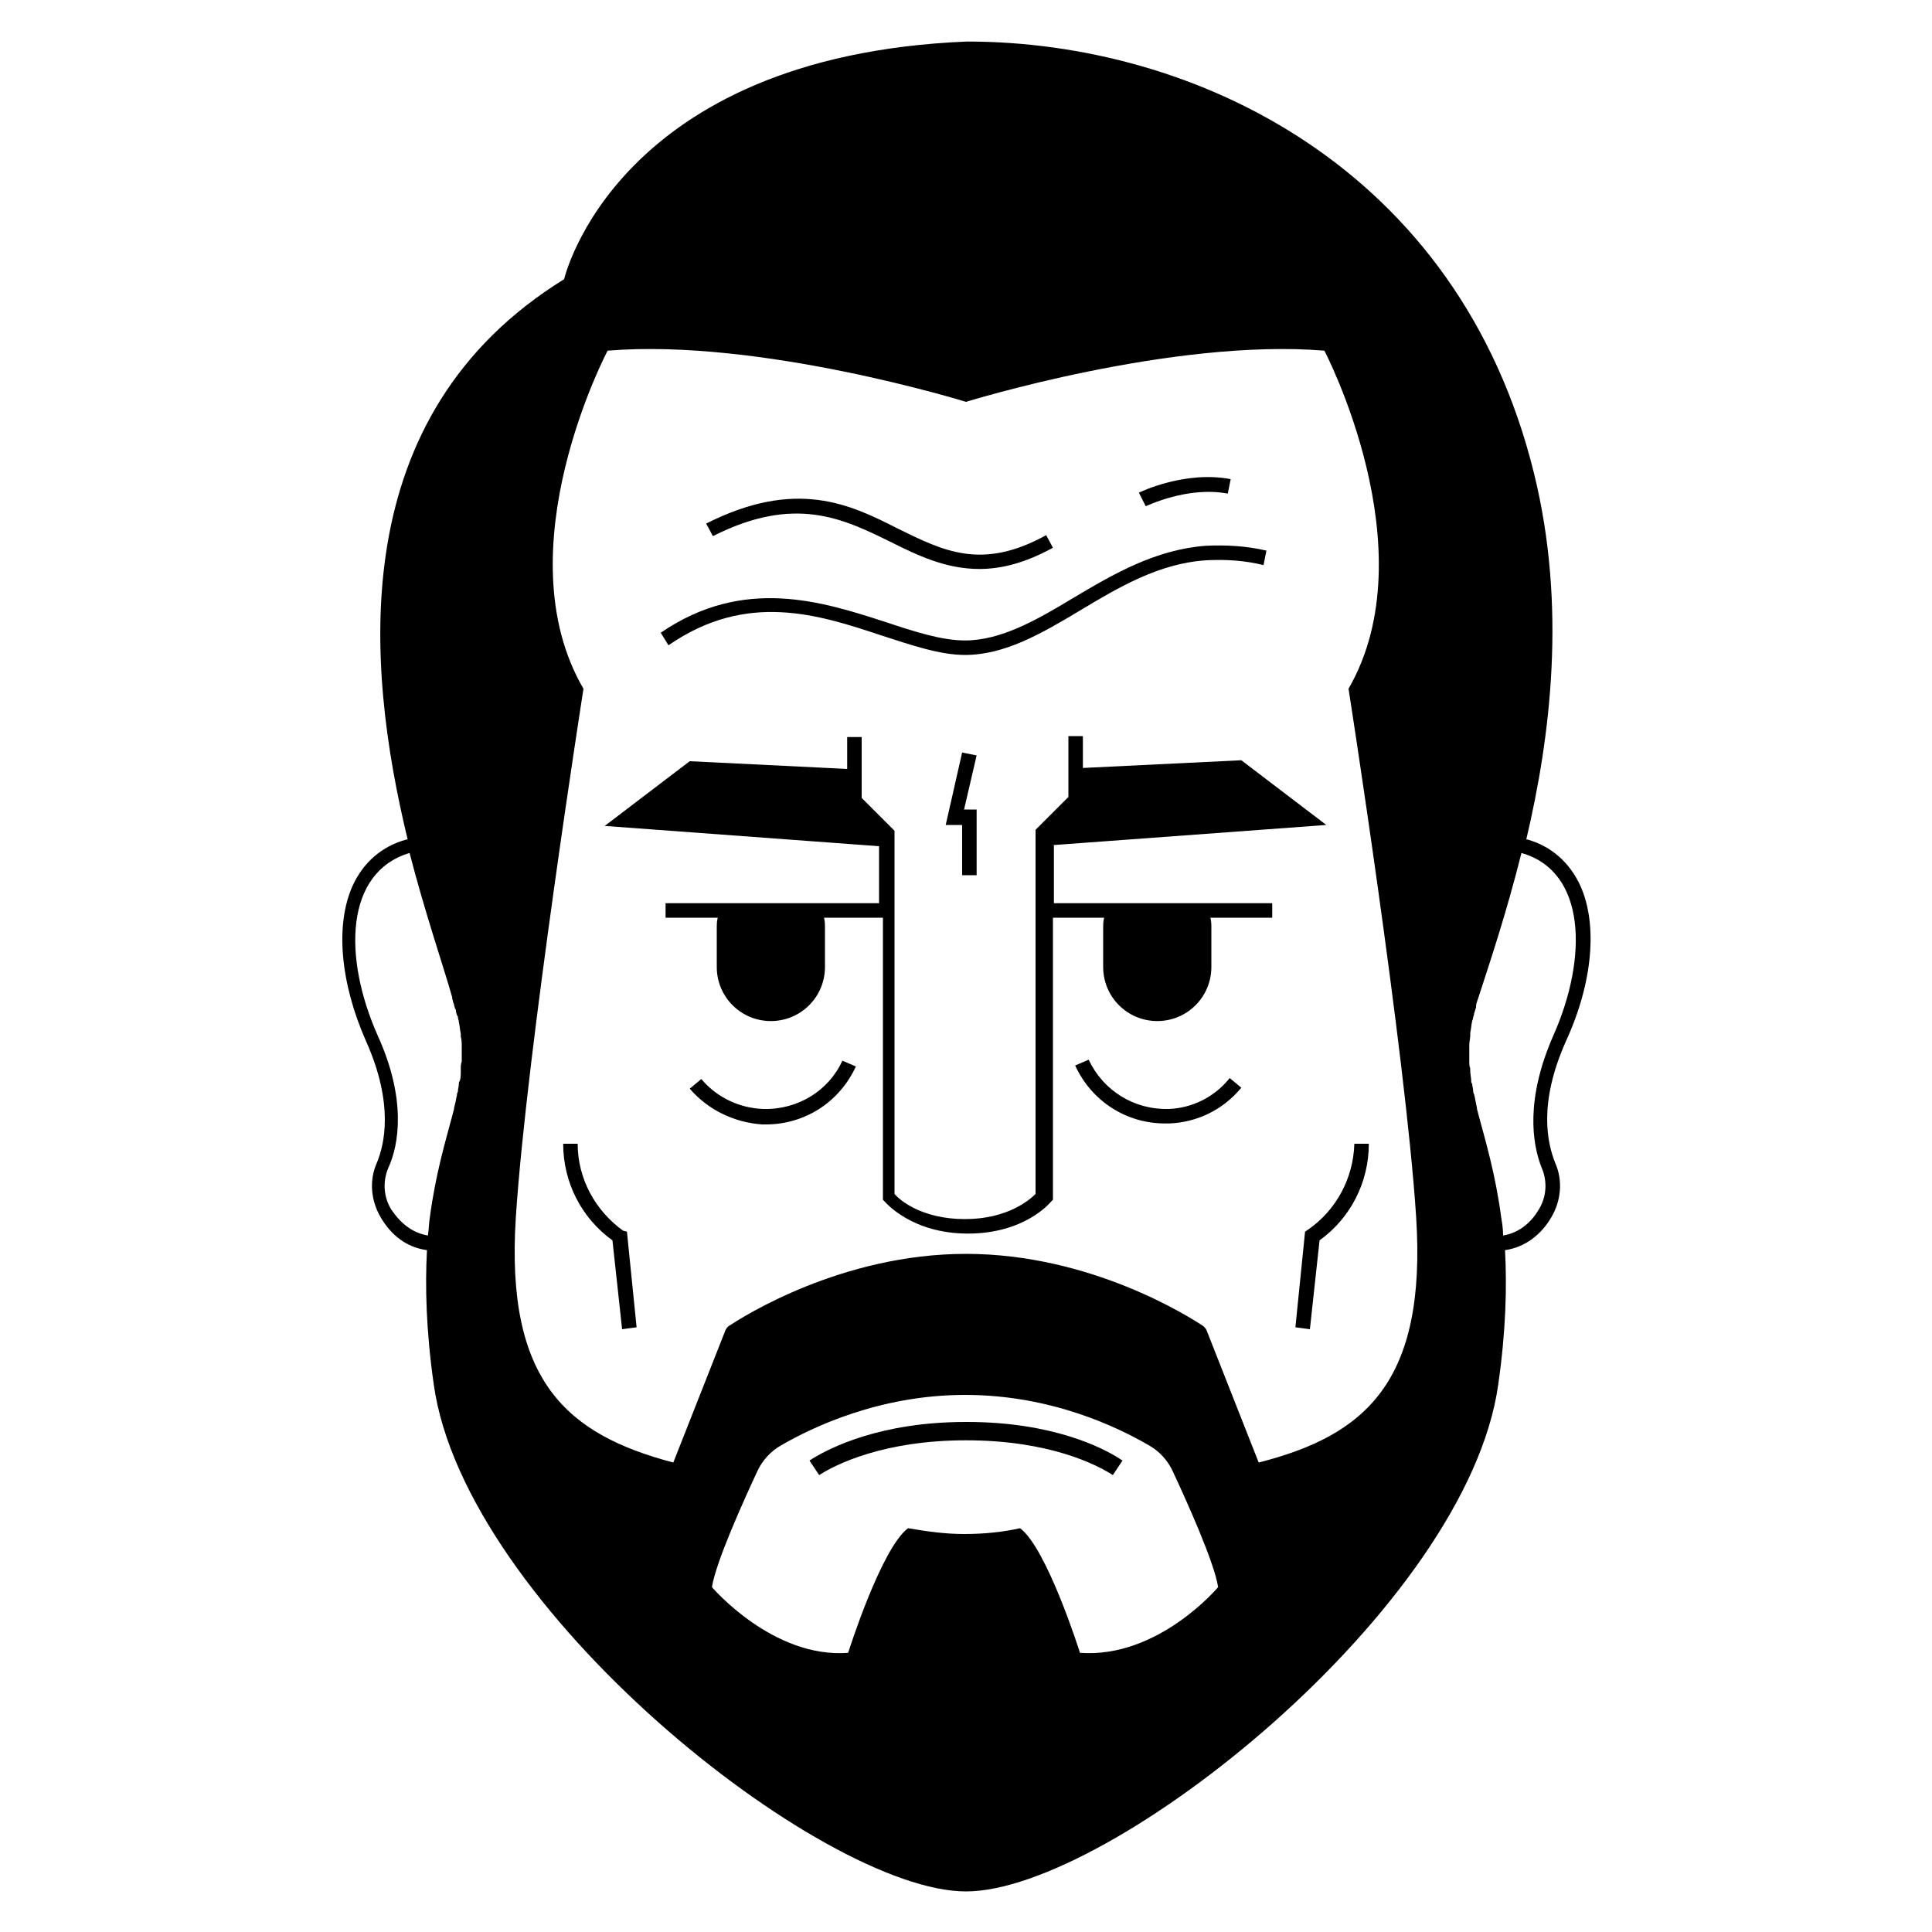
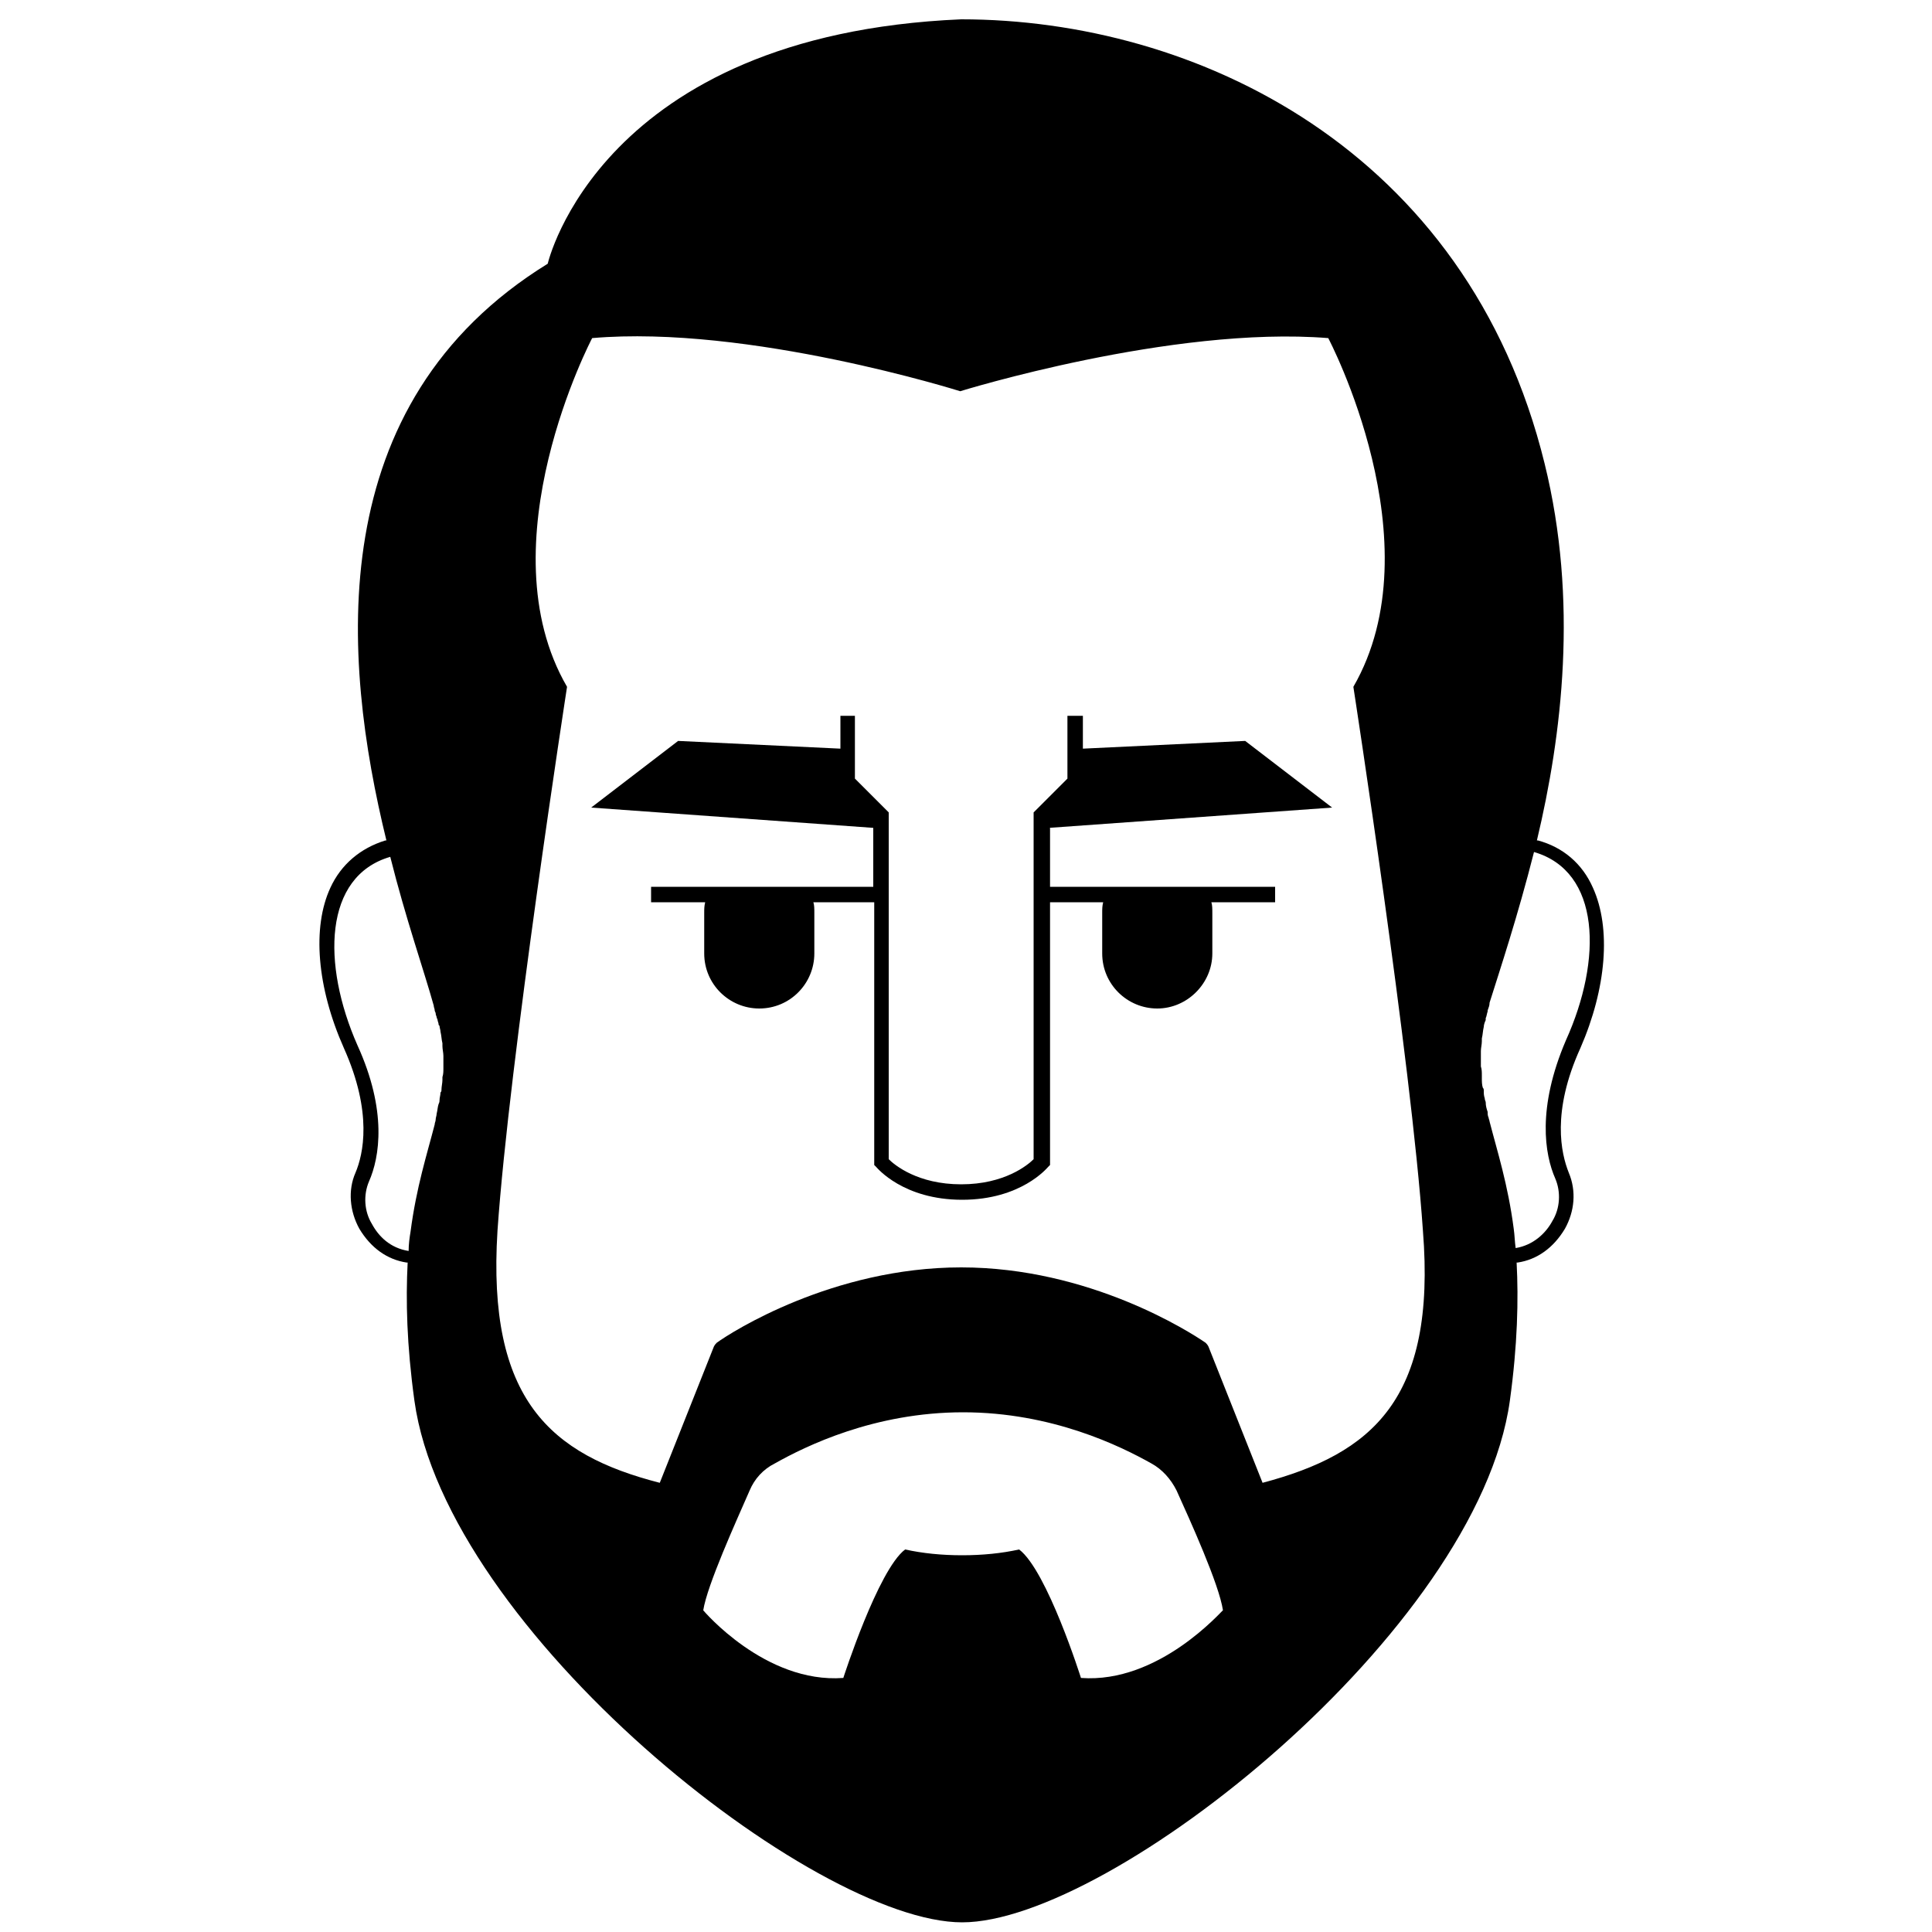
<svg xmlns="http://www.w3.org/2000/svg" version="1.1" id="Layer_1" x="0px" y="0px" viewBox="0 0 200 200" style="enable-background:new 0 0 200 200;" xml:space="preserve">
-   <style type="text/css">
- 	.st0{fill:url(#SVGID_1_);}
- </style>
-   <g>
-     <linearGradient id="SVGID_1_" gradientUnits="userSpaceOnUse" x1="35.043" y1="15.43" x2="147.803" y2="151.221">
-       <stop offset="0" style="stop-color:#000000" />
-       <stop offset="0.588" style="stop-color:#000000" />
-       <stop offset="1" style="stop-color:#000000" />
-     </linearGradient>
-     <path class="st0" d="M64.9,127.5l1,9.9l-1.5,0.2l-1-9.2c-3.2-2.3-5.1-6-5.1-10h1.5c0,3.6,1.8,6.9,4.7,9L64.9,127.5z M135.4,127.3   l-0.3,0.2l-1,9.9l1.5,0.2l1-9.2c3.2-2.3,5.1-6,5.1-10h-1.5C140.1,122,138.3,125.3,135.4,127.3z M101.1,90.5v-6.7h-1.3l1.3-5.6   l-1.5-0.3l-1.7,7.5h1.7v5.2H101.1z M162.1,107.8c-2.9,6.5-1.9,10.6-1.1,12.6c0.8,1.8,0.6,3.9-0.4,5.6c-1.1,1.9-2.8,3.1-4.7,3.4   l-0.1,0c0.2,3.8,0.1,8.3-0.7,13.9c-3.2,23.1-40.2,52.5-55.1,52.5s-51.9-29.4-55.1-52.5c-0.8-5.6-0.9-10.2-0.7-13.9l-0.1,0   c-2-0.3-3.6-1.5-4.7-3.4c-1-1.7-1.2-3.8-0.4-5.6c0.8-1.9,1.8-6.1-1.1-12.6c-2.7-6.1-3.2-12.1-1.4-16.1c1.1-2.4,3-4.1,5.6-4.8l0.1,0   c-4.4-18.2-6.6-43.9,16.2-58c0,0,5.3-23.1,41.7-24.6c23.5,0,50.9,13,58.7,44.7c3.4,13.8,1.7,27.3-0.8,37.9l0.1,0   c2.5,0.7,4.4,2.4,5.5,4.8C165.4,95.7,164.9,101.7,162.1,107.8z M44.3,127.9c0.1-0.7,0.1-1.3,0.2-1.9c0,0,0,0,0,0   c0.6-4.5,1.6-7.8,2.4-10.8c0-0.1,0.1-0.3,0.1-0.4c0-0.2,0.1-0.4,0.1-0.5c0.1-0.3,0.1-0.6,0.2-0.9c0-0.1,0-0.2,0.1-0.4   c0-0.3,0.1-0.5,0.1-0.8c0-0.1,0-0.2,0.1-0.3c0.1-0.3,0.1-0.7,0.1-1c0-0.1,0-0.2,0-0.2c0-0.3,0-0.6,0.1-0.8c0-0.1,0-0.2,0-0.3   c0-0.4,0-0.7,0-1.1c0-0.1,0-0.1,0-0.2c0-0.3,0-0.6-0.1-1c0-0.1,0-0.2,0-0.3c-0.1-0.4-0.1-0.8-0.2-1.2c0,0,0,0,0,0c0,0,0,0,0,0   c0-0.2-0.1-0.4-0.1-0.5c0-0.1,0-0.1-0.1-0.2c0-0.1-0.1-0.3-0.1-0.4c0-0.1,0-0.2-0.1-0.3c0-0.1-0.1-0.3-0.1-0.4   c0-0.1-0.1-0.2-0.1-0.3c0-0.1-0.1-0.3-0.1-0.5c-1-3.5-2.8-8.7-4.4-14.9c-6.7,2-6.9,10.8-3.3,18.9c3,6.6,2.2,11.3,1.1,13.7   c-0.6,1.4-0.5,3,0.3,4.3C41.3,126.4,42.5,127.6,44.3,127.9z M126.1,164.3c-0.4-2.6-3.3-9-4.7-12c-0.5-1.1-1.4-2.1-2.5-2.7   c-3.1-1.8-10-5.2-19-5.2c-8.9,0-15.9,3.4-19,5.2c-1.1,0.6-2,1.6-2.5,2.7c-1.4,3-4.3,9.4-4.7,12c0,0,6.3,7.4,14.1,6.8   c0,0,3.4-10.8,6.2-12.9h0c1.8,0.3,3.7,0.6,5.8,0.6c2.1,0,4-0.2,5.8-0.6h0c2.8,2.1,6.2,12.9,6.2,12.9   C119.9,171.7,126.1,164.3,126.1,164.3z M146.6,126c-1.1-17-7-54.7-7-54.7c8.3-14.4-2.5-35-2.5-35c-15.8-1.3-37.1,5.3-37.1,5.3   s-21.3-6.6-37.1-5.3c0,0-10.9,20.6-2.5,35c0,0-5.9,37.7-7,54.7c-1.1,17,5.3,22.5,16.3,25.4l5.4-13.7c0.1-0.2,0.2-0.3,0.3-0.4   c1.5-1,11.7-7.5,24.6-7.5s23.1,6.5,24.6,7.5c0.1,0.1,0.2,0.2,0.3,0.4l5.4,13.7C141.3,148.6,147.7,143.1,146.6,126z M160.8,107.2   c3.6-8.1,3.4-17-3.3-18.9c-1.6,6.4-3.4,11.7-4.5,15.1c0,0,0,0,0,0c-0.1,0.3-0.2,0.5-0.2,0.8c0,0,0,0.1,0,0.1   c-0.1,0.2-0.1,0.4-0.2,0.6c0,0,0,0.1,0,0.1c-0.1,0.2-0.1,0.5-0.2,0.7c0,0,0,0,0,0c-0.1,0.4-0.1,0.8-0.2,1.2c0,0.1,0,0.2,0,0.3   c0,0.3-0.1,0.6-0.1,1c0,0.1,0,0.1,0,0.2c0,0.4,0,0.7,0,1.1c0,0.1,0,0.2,0,0.3c0,0.3,0,0.6,0.1,0.8c0,0.1,0,0.2,0,0.3   c0,0.3,0.1,0.7,0.1,1c0,0.1,0,0.2,0.1,0.3c0,0.2,0.1,0.5,0.1,0.7c0,0.1,0,0.2,0.1,0.4c0.1,0.3,0.1,0.6,0.2,0.9   c0,0.2,0.1,0.4,0.1,0.6c0,0.1,0.1,0.3,0.1,0.4c0.8,3,1.8,6.3,2.4,10.8c0,0,0,0,0,0c0.1,0.6,0.2,1.2,0.2,1.9c1.8-0.3,3-1.5,3.7-2.7   c0.8-1.3,0.9-2.9,0.3-4.3C158.6,118.4,157.9,113.8,160.8,107.2z M91.3,65.8c3.1,1,6,2,8.6,2c4.1,0,7.9-2.2,11.9-4.6   c4-2.4,8.2-4.9,13.1-5.2c1.9-0.1,3.9,0,5.9,0.5l0.3-1.5c-2.1-0.5-4.3-0.6-6.3-0.5c-5.2,0.4-9.5,2.9-13.7,5.4   c-3.8,2.3-7.5,4.4-11.2,4.4c-2.4,0-5.2-0.9-8.2-1.9c-6.5-2.1-14.7-4.8-23.3,1.1l0.8,1.3C77.3,61.2,84.7,63.6,91.3,65.8z M92.2,56.1   c2.8,1.4,5.7,2.8,9.2,2.8c2.2,0,4.7-0.6,7.6-2.2l-0.7-1.3c-6.7,3.7-10.7,1.6-15.4-0.7c-4.9-2.5-10.5-5.2-19.8-0.5l0.7,1.3   C82.3,51.2,87.3,53.7,92.2,56.1z M127.1,51.1l0.3-1.5c-4.7-0.9-9.3,1.3-9.5,1.4l0.7,1.4C118.7,52.4,122.9,50.3,127.1,51.1z    M79,114.8c-2.5-0.1-4.8-1.2-6.4-3.1l-1.2,1c1.9,2.2,4.6,3.5,7.5,3.7c0.1,0,0.3,0,0.4,0c4,0,7.6-2.3,9.3-6l-1.4-0.6   C85.8,112.9,82.6,114.9,79,114.8z M108.8,87.5l28.5-2.1l-8.8-6.7l-16.4,0.8v-3.3h-1.5v6.3l-3.4,3.4v37.7c-0.6,0.6-2.9,2.6-7.3,2.6   c-4.4,0-6.7-1.9-7.3-2.6V86l-3.4-3.4v-6.3h-1.5v3.3l-16.3-0.8l-8.8,6.7l28.4,2.1v5.9H68.9V95h5.4c-0.1,0.4-0.1,0.7-0.1,1.1v4   c0,3.1,2.5,5.6,5.6,5.6c3.1,0,5.6-2.5,5.6-5.6v-4c0-0.4,0-0.7-0.1-1.1h6.1v29.2l0.2,0.2c0.1,0.1,2.8,3.3,8.6,3.3   c5.9,0,8.5-3.2,8.6-3.3l0.2-0.2V95h5.3c-0.1,0.4-0.1,0.7-0.1,1.1v4c0,3.1,2.5,5.6,5.6,5.6c3.1,0,5.6-2.5,5.6-5.6v-4   c0-0.4,0-0.7-0.1-1.1h6.4v-1.5h-22.6V87.5z M121,114.8c-3.6,0.1-6.8-1.9-8.3-5.1l-1.4,0.6c1.7,3.7,5.3,6,9.3,6c0.1,0,0.3,0,0.4,0   c2.9-0.1,5.6-1.4,7.5-3.7l-1.2-1C125.7,113.6,123.4,114.7,121,114.8z M100.1,147.2L100.1,147.2C100.1,147.2,100,147.2,100.1,147.2   C100,147.2,100,147.2,100.1,147.2L100.1,147.2C100,147.2,100,147.2,100.1,147.2L100.1,147.2L100.1,147.2c-0.1,0-0.1,0-0.1,0   c0,0,0,0,0,0v0c-8.9,0-14.1,2.7-15.9,3.8c-0.1,0.1-0.2,0.1-0.3,0.2l1,1.5c0,0,0,0,0,0c1.7-1.1,6.7-3.6,15.2-3.6c0,0,0,0,0,0   c0,0,0,0,0,0c8.6,0,13.5,2.5,15.2,3.6c0,0,0,0,0,0l1-1.5c-0.1-0.1-0.2-0.1-0.3-0.2C114.2,149.9,109,147.2,100.1,147.2z" />
-   </g>
+   <path d="M164.9,91.9c-1.1-2.5-3.1-4.2-5.7-4.9l-0.1,0c2.6-10.9,4.3-24.8,0.8-39c-8-32.6-36.2-46-60.4-46  C62.1,3.6,56.7,27.3,56.7,27.3C33.2,41.8,35.4,68.2,40,87l-0.1,0c-2.6,0.8-4.6,2.5-5.7,4.9c-1.9,4.1-1.4,10.3,1.4,16.6  c3,6.7,2,11,1.2,12.9c-0.8,1.8-0.6,4,0.4,5.8c1.2,2,2.9,3.2,4.9,3.5l0.1,0c-0.2,3.9-0.1,8.5,0.7,14.3c3.3,23.8,41.3,54,56.7,54  c15.4,0,53.4-30.2,56.7-54c0.8-5.8,0.9-10.5,0.7-14.3l0.1,0c2-0.3,3.7-1.5,4.9-3.5c1-1.8,1.2-3.9,0.4-5.8c-0.8-2-1.8-6.3,1.2-12.9  C166.3,102.3,166.8,96.1,164.9,91.9z M45.9,110.6c0,0.3,0,0.6-0.1,0.9c0,0.1,0,0.2,0,0.3c0,0.3-0.1,0.7-0.1,1c0,0.1,0,0.2-0.1,0.3  c0,0.3-0.1,0.5-0.1,0.8c0,0.1,0,0.2-0.1,0.4c-0.1,0.3-0.1,0.6-0.2,1c0,0.2-0.1,0.4-0.1,0.6c0,0.2-0.1,0.3-0.1,0.5  c-0.8,3.1-1.9,6.5-2.5,11.1c0,0,0,0,0,0c-0.1,0.6-0.2,1.3-0.2,2c-1.9-0.3-3.1-1.5-3.8-2.8c-0.8-1.3-0.9-3-0.3-4.4  c1.1-2.5,1.9-7.3-1.2-14.1c-3.7-8.4-3.5-17.5,3.4-19.5c1.6,6.4,3.5,11.8,4.5,15.4c0,0.2,0.1,0.3,0.1,0.5c0,0.1,0.1,0.2,0.1,0.3  c0,0.2,0.1,0.3,0.1,0.4c0,0.1,0.1,0.2,0.1,0.3c0,0.1,0.1,0.3,0.1,0.4c0,0.1,0,0.1,0.1,0.2c0,0.2,0.1,0.4,0.1,0.6c0,0,0,0,0,0  c0,0,0,0,0,0c0.1,0.4,0.1,0.8,0.2,1.2c0,0.1,0,0.2,0,0.3c0,0.3,0.1,0.7,0.1,1c0,0.1,0,0.1,0,0.2c0,0.4,0,0.7,0,1.1  C45.9,110.4,45.9,110.5,45.9,110.6z M111.9,173.7c0,0-3.5-11.1-6.4-13.3h0c-1.8,0.4-3.8,0.6-5.9,0.6s-4.1-0.2-5.9-0.6h0  c-2.8,2.1-6.4,13.3-6.4,13.3c-8.1,0.6-14.5-7-14.5-7c0.4-2.6,3.4-9.2,4.8-12.4c0.5-1.2,1.4-2.2,2.6-2.8c3.2-1.8,10.3-5.3,19.5-5.3  c9.2,0,16.3,3.5,19.5,5.3c1.1,0.6,2,1.6,2.6,2.8c1.4,3.1,4.4,9.7,4.8,12.4C126.5,166.7,120,174.3,111.9,173.7z M130.7,153.5  l-5.6-14.1c-0.1-0.2-0.2-0.3-0.3-0.4c-1.6-1.1-12-7.8-25.3-7.8c-13.3,0-23.8,6.7-25.3,7.8c-0.1,0.1-0.2,0.2-0.3,0.4l-5.6,14.1  c-11.3-2.9-17.9-8.6-16.8-26.1c1.2-17.5,7.2-56.3,7.2-56.3c-8.6-14.8,2.6-36.1,2.6-36.1c16.2-1.4,38.1,5.5,38.1,5.5  s21.9-6.8,38.1-5.5c0,0,11.2,21.2,2.6,36.1c0,0,6,38.8,7.2,56.3C148.7,144.9,142,150.5,130.7,153.5z M161,122  c0.6,1.4,0.5,3.1-0.3,4.4c-0.7,1.3-2,2.5-3.8,2.8c-0.1-0.7-0.1-1.3-0.2-2c0,0,0,0,0,0c-0.6-4.6-1.7-8-2.5-11.1  c0-0.1-0.1-0.3-0.1-0.4c-0.1-0.2-0.1-0.4-0.1-0.6c-0.1-0.3-0.2-0.6-0.2-1c0-0.1-0.1-0.2-0.1-0.4c-0.1-0.3-0.1-0.5-0.1-0.8  c0-0.1,0-0.2-0.1-0.3c-0.1-0.3-0.1-0.7-0.1-1c0-0.1,0-0.2,0-0.3c0-0.3,0-0.6-0.1-0.9c0-0.1,0-0.2,0-0.3c0-0.4,0-0.7,0-1.1  c0-0.1,0-0.1,0-0.2c0-0.3,0.1-0.7,0.1-1c0-0.1,0-0.2,0-0.3c0.1-0.4,0.1-0.8,0.2-1.2c0,0,0,0,0,0c0-0.2,0.1-0.5,0.2-0.7  c0,0,0-0.1,0-0.2c0.1-0.2,0.1-0.4,0.2-0.7c0,0,0-0.1,0-0.1c0.1-0.3,0.2-0.5,0.2-0.8c0,0,0,0,0,0c1.1-3.5,2.9-8.9,4.6-15.6  c6.9,2,7.1,11.1,3.3,19.5C159.1,114.7,159.9,119.5,161,122z" />
+   <path d="M108.6,85.7l29.3-2.1l-9-6.9l-16.8,0.8v-3.4h-1.6v6.5l-3.5,3.5V120c-0.6,0.6-3,2.6-7.5,2.6c-4.5,0-6.9-2-7.5-2.6V84.1  l-3.5-3.5v-6.5H87v3.4l-16.8-0.8l-9,6.9l29.2,2.1v6.1h-23v1.6H73c-0.1,0.4-0.1,0.7-0.1,1.1v4.2c0,3.2,2.6,5.7,5.7,5.7  c3.2,0,5.7-2.6,5.7-5.7v-4.2c0-0.4,0-0.8-0.1-1.1h6.3v27.2l0.2,0.2c0.1,0.1,2.8,3.4,8.9,3.4c6.1,0,8.8-3.3,8.9-3.4l0.2-0.2V93.4h5.5  c-0.1,0.4-0.1,0.7-0.1,1.1v4.2c0,3.2,2.6,5.7,5.7,5.7s5.7-2.6,5.7-5.7v-4.2c0-0.4,0-0.8-0.1-1.1h6.6v-1.6h-23.3V85.7z" />
</svg>
